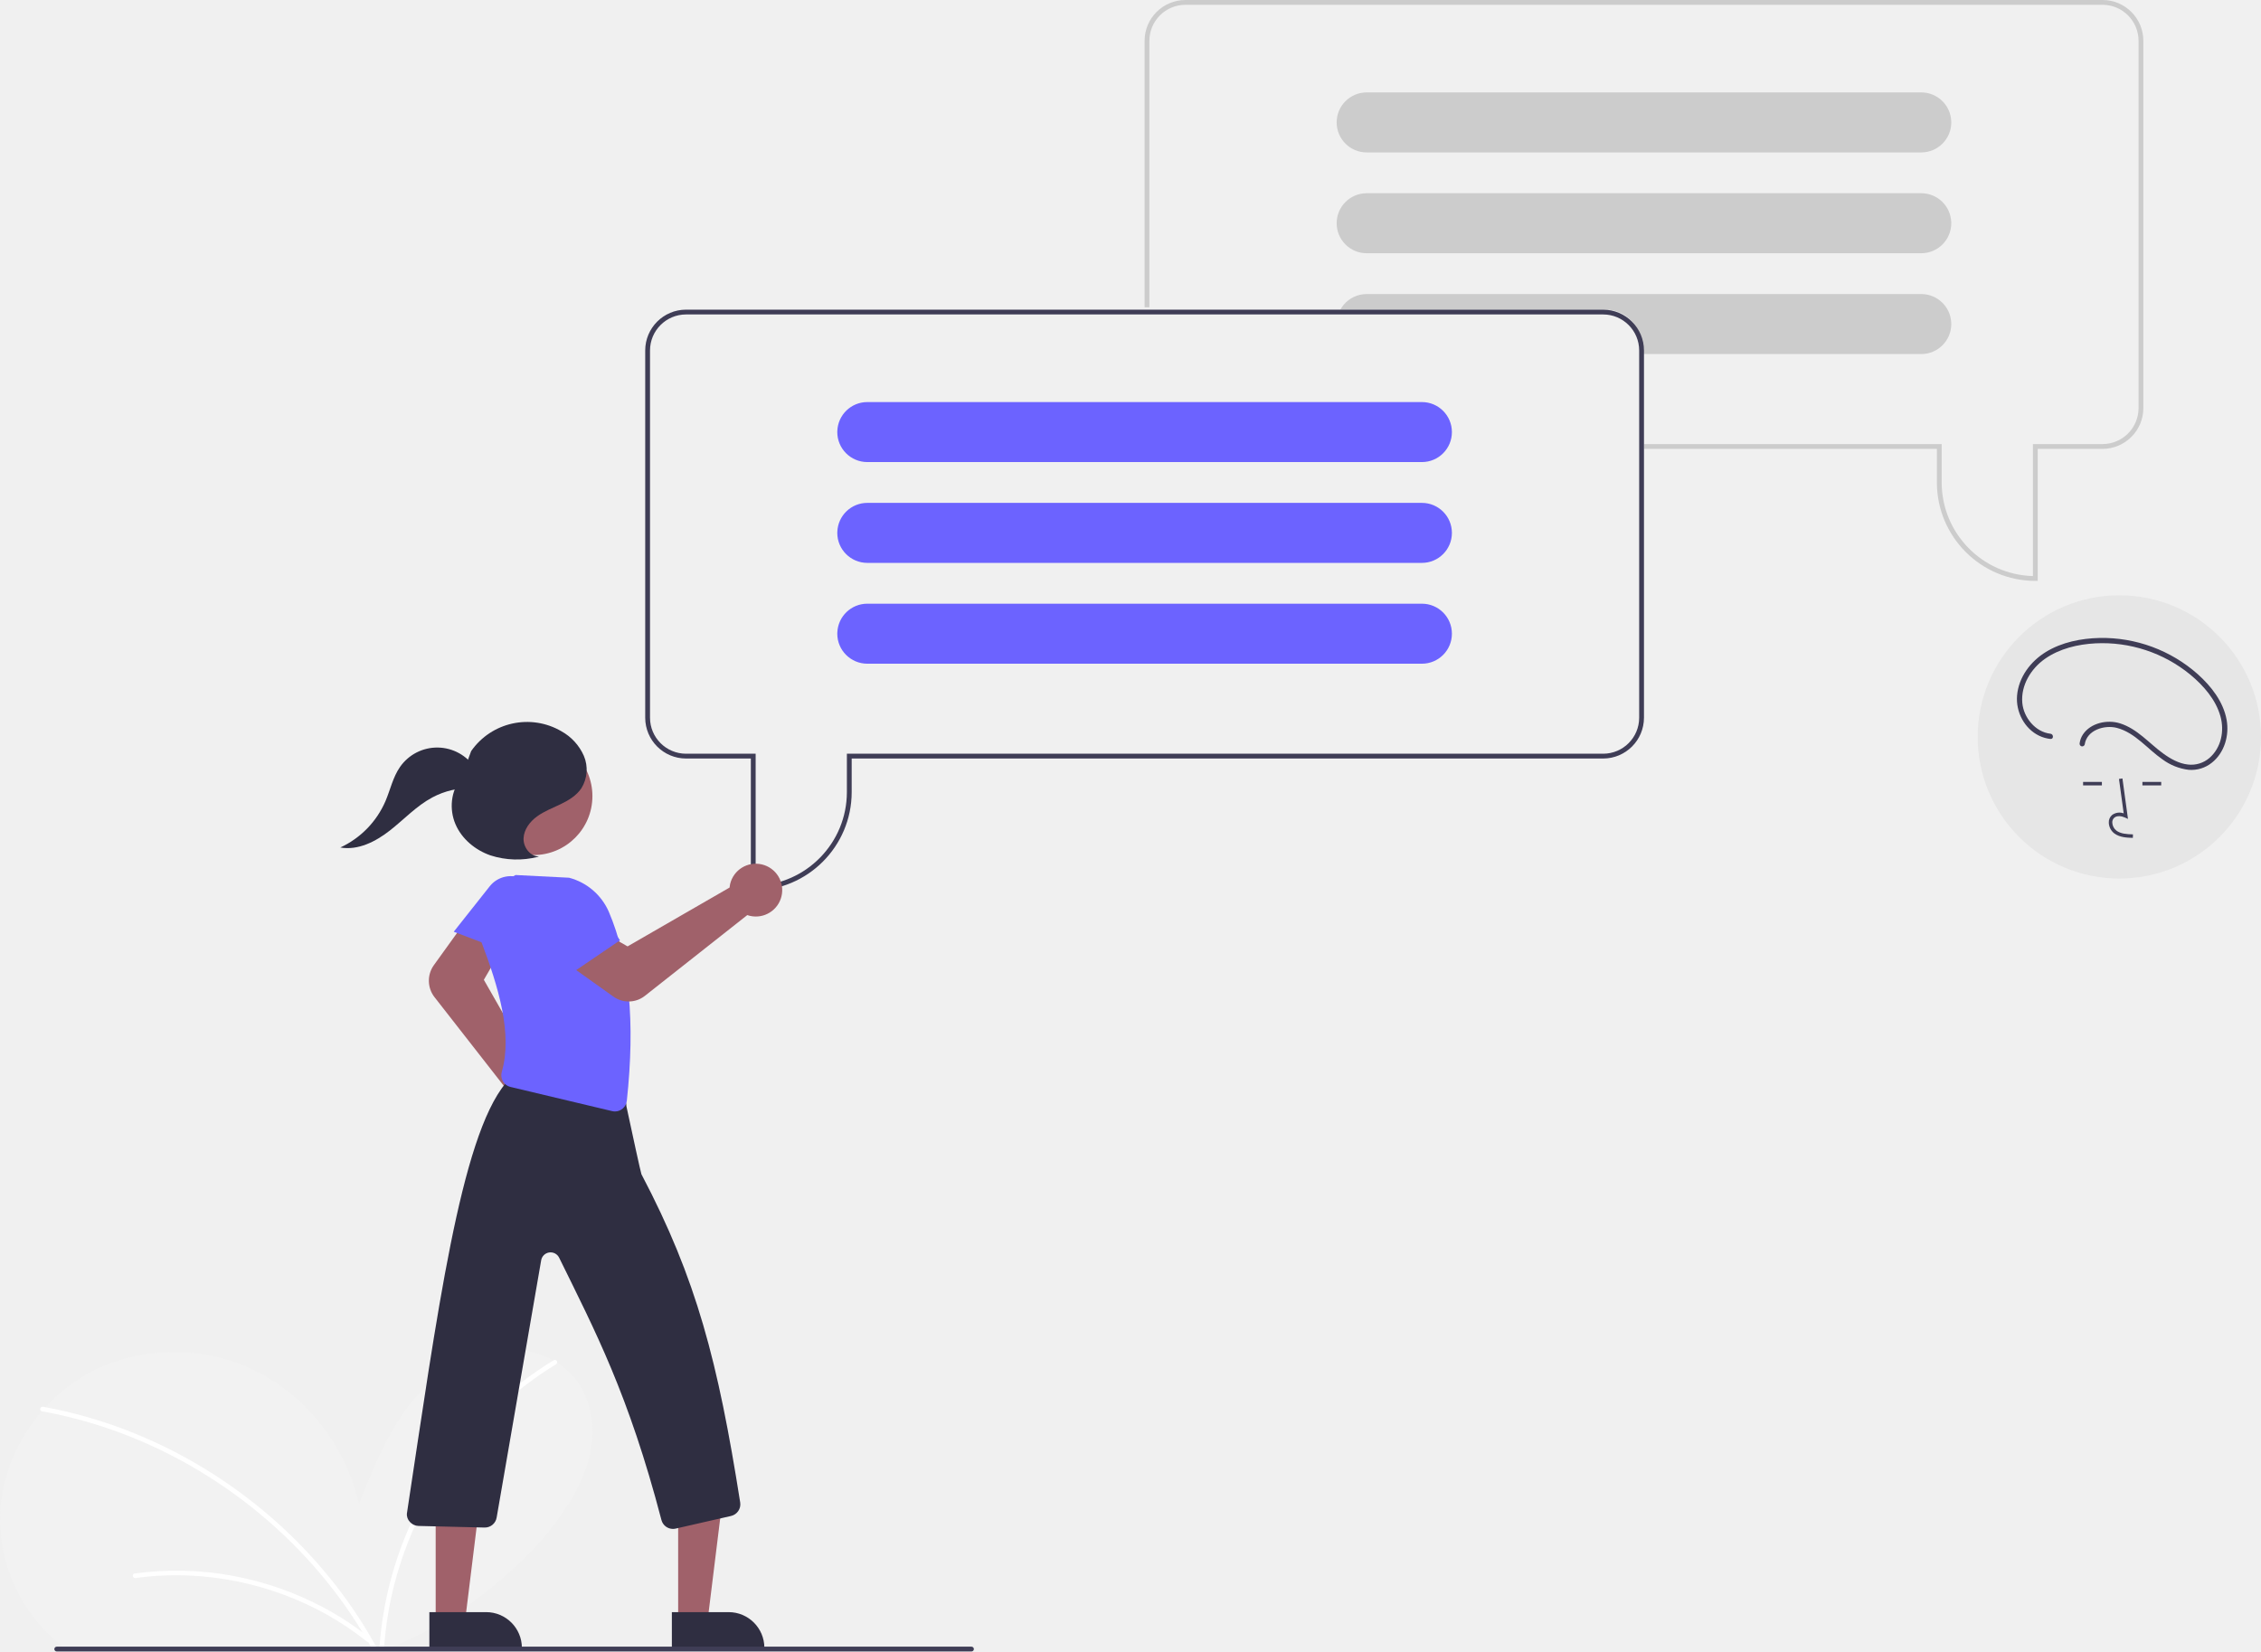
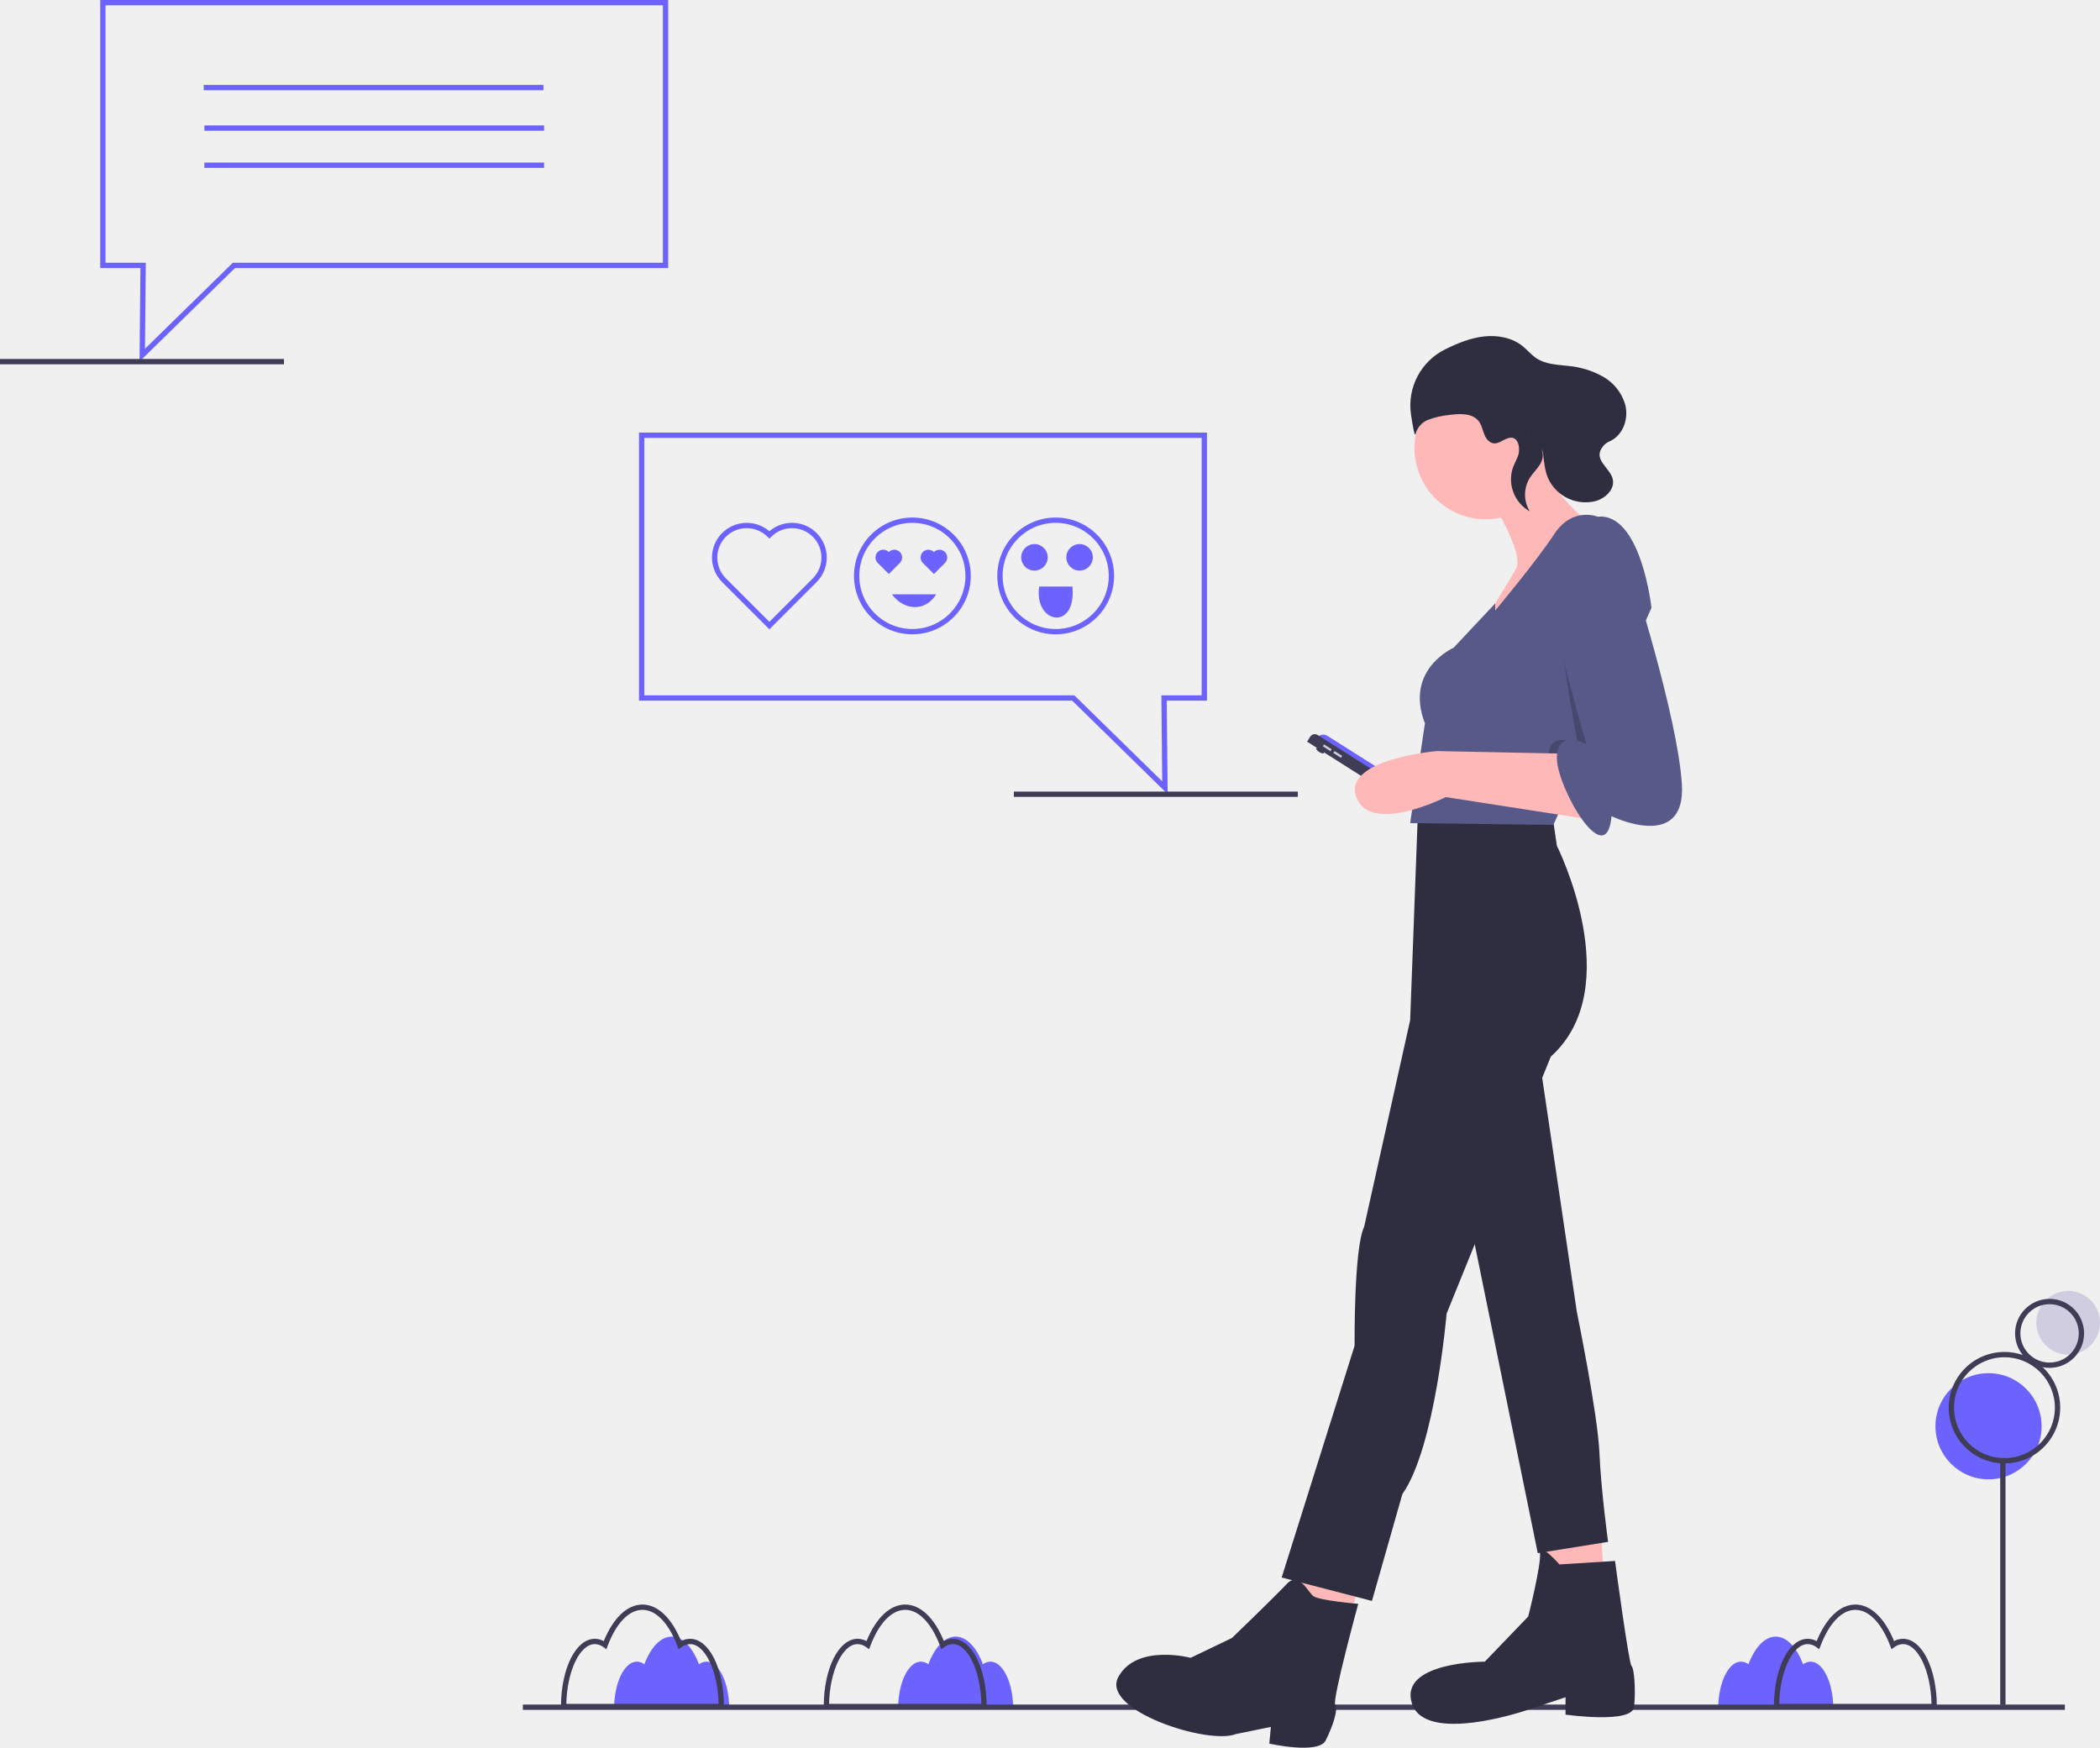
- <svg xmlns="http://www.w3.org/2000/svg" id="a4a50757-733b-48ab-9bd6-990578b011f6" data-name="Layer 1" width="941.739" height="688" viewBox="0 0 941.739 688">
-   <path d="M977.87,348h-1a41.047,41.047,0,0,1-41-41V293h-122v-2h124v16a39.047,39.047,0,0,0,38,38.987V291h29a15.017,15.017,0,0,0,15-15V123a15.017,15.017,0,0,0-15-15h-382a15.017,15.017,0,0,0-15,15V234h-2V123a17.019,17.019,0,0,1,17-17h382a17.019,17.019,0,0,1,17,17V276a17.019,17.019,0,0,1-17,17h-27Z" transform="translate(-129.1304 -106)" fill="#ccc" />
-   <path d="M941.85,156.51a12.497,12.497,0,0,0-12.48-12.01h-231a12.5,12.5,0,0,0,0,25h231a12.517,12.517,0,0,0,12.5-12.5A4.011,4.011,0,0,0,941.85,156.51Z" transform="translate(-129.1304 -106)" fill="#ccc" />
-   <path d="M941.85,198.51a12.497,12.497,0,0,0-12.48-12.01h-231a12.5,12.5,0,0,0,0,25h231a12.517,12.517,0,0,0,12.5-12.5A4.011,4.011,0,0,0,941.85,198.51Z" transform="translate(-129.1304 -106)" fill="#ccc" />
-   <path d="M941.85,240.51a12.497,12.497,0,0,0-12.48-12.01h-231a12.491,12.491,0,0,0-9.6,4.5,13.065,13.065,0,0,0-1.36,2h110.46a15.018,15.018,0,0,1,15,15v3.5h116.5a12.517,12.517,0,0,0,12.5-12.5A4.011,4.011,0,0,0,941.85,240.51Z" transform="translate(-129.1304 -106)" fill="#ccc" />
-   <path d="M153.648,790.705c.544.447,1.088.874,1.645,1.295H292.697q1.535-.632,3.057-1.295A161.801,161.801,0,0,0,335.828,765.755c8.012-6.788,15.383-13.796,20.727-20.364,7.455-9.165,14.321-19.153,17.514-30.533,3.187-11.38,2.235-24.425-4.884-33.862a30.309,30.309,0,0,0-7.999-7.326c-.512-.324-1.03-.635-1.561-.926a39.856,39.856,0,0,0-28.92-3.478c-13.764,3.556-25.202,13.485-33.363,25.131-8.161,11.639-13.459,25.008-18.68,38.228-5.298-23.596-21.342-44.73-43.014-55.476-21.666-10.745-48.584-10.616-69.79,1.023a70.141,70.141,0,0,0-17.844,14.055c-.511.551-1.01,1.114-1.503,1.684-10.344,11.976-16.814,27.314-17.345,43.131A67.606,67.606,0,0,0,153.648,790.705Z" transform="translate(-129.1304 -106)" fill="#f2f2f2" />
-   <path d="M287.205,792h1.943c.026-.434.058-.861.097-1.295a145.203,145.203,0,0,1,4.249-25.092,154.683,154.683,0,0,1,24.814-52.114A148.065,148.065,0,0,1,360.732,674.338a.92.92,0,0,0,.453-.667.969.969,0,0,0-1.431-1.01,1.464,1.464,0,0,0-.129.084,146.678,146.678,0,0,0-25.986,20.157,156.031,156.031,0,0,0-33.493,48.014,151.299,151.299,0,0,0-12.838,49.789C287.269,791.139,287.237,791.573,287.205,792Z" transform="translate(-129.1304 -106)" fill="#fff" />
-   <path d="M146.51,693.912a.12.12,0,0,0,.045.013c1.418.259,2.844.531,4.256.823a192.264,192.264,0,0,1,33.894,10.292,200.016,200.016,0,0,1,31.414,16.193,203.241,203.241,0,0,1,28.143,21.426,199.186,199.186,0,0,1,23.959,25.986A192.68,192.68,0,0,1,282.865,790.705c.246.427.486.861.726,1.295H285.812c-.233-.434-.473-.868-.719-1.295A194.262,194.262,0,0,0,266.97,763.935a201.333,201.333,0,0,0-24.814-25.746,205.867,205.867,0,0,0-28.745-20.908,201.988,201.988,0,0,0-32.074-15.649,192.434,192.434,0,0,0-33.325-9.405c-.317-.058-.628-.117-.946-.175C145.856,691.832,145.338,693.659,146.51,693.912Z" transform="translate(-129.1304 -106)" fill="#fff" />
-   <path d="M185.149,761.525a128.393,128.393,0,0,1,40.705.918,131.058,131.058,0,0,1,38.326,13.4,126.431,126.431,0,0,1,19.126,12.636c.977.78-.406,2.147-1.374,1.374a125.531,125.531,0,0,0-34.838-19.584,129.312,129.312,0,0,0-38.904-7.892,123.76,123.76,0,0,0-22.525,1.022,1.006,1.006,0,0,1-1.195-.679.978.978,0,0,1,.679-1.195Z" transform="translate(-129.1304 -106)" fill="#fff" />
-   <path d="M796.87,235h-382a17.024,17.024,0,0,0-17,17V405a17.024,17.024,0,0,0,17,17h27v55h1a41.043,41.043,0,0,0,41-41V422h313a17.024,17.024,0,0,0,17-17V252A17.024,17.024,0,0,0,796.87,235Zm15,170a15.018,15.018,0,0,1-15,15h-315v16a39.057,39.057,0,0,1-38,38.99V420h-29a15.018,15.018,0,0,1-15-15V252a15.018,15.018,0,0,1,15-15h382a15.018,15.018,0,0,1,15,15Z" transform="translate(-129.1304 -106)" fill="#3f3d56" />
-   <path d="M721.37,273.5h-231a12.497,12.497,0,0,0-12.48,12.01,4.011,4.011,0,0,0-.02.49,12.518,12.518,0,0,0,12.5,12.5h231a12.5,12.5,0,0,0,0-25Z" transform="translate(-129.1304 -106)" fill="#6c63ff" />
-   <path d="M721.37,315.5h-231a12.497,12.497,0,0,0-12.48,12.01,4.011,4.011,0,0,0-.02.49,12.518,12.518,0,0,0,12.5,12.5h231a12.5,12.5,0,1,0,0-25Z" transform="translate(-129.1304 -106)" fill="#6c63ff" />
-   <path d="M721.37,357.5h-231a12.497,12.497,0,0,0-12.48,12.01,4.011,4.011,0,0,0-.02.49,12.518,12.518,0,0,0,12.5,12.5h231a12.5,12.5,0,1,0,0-25Z" transform="translate(-129.1304 -106)" fill="#6c63ff" />
-   <path d="M353.856,578.72a10.706,10.706,0,0,1-1.347-.084,11.003,11.003,0,0,1-9.36-13.49,10.507,10.507,0,0,1,.311-1.035L310.096,521.397a11.149,11.149,0,0,1-.26-13.309l11.687-16.232,15.275,11.785-6.137,10.542,24.303,42.599a10.588,10.588,0,0,1,1.451.236,11.003,11.003,0,0,1-2.559,21.701Z" transform="translate(-129.1304 -106)" fill="#a0616a" />
-   <polygon points="282.467 675.118 294.727 675.117 300.559 627.829 282.465 627.83 282.467 675.118" fill="#a0616a" />
-   <path d="M408.97,777.614h38.531a0,0,0,0,1,0,0v14.887a0,0,0,0,1,0,0H423.857A14.887,14.887,0,0,1,408.97,777.614v0A0,0,0,0,1,408.97,777.614Z" transform="translate(727.3768 1464.095) rotate(179.9974)" fill="#2f2e41" />
-   <polygon points="181.467 675.118 193.727 675.117 199.559 627.829 181.465 627.83 181.467 675.118" fill="#a0616a" />
-   <path d="M307.97,777.614h38.531a0,0,0,0,1,0,0v14.887a0,0,0,0,1,0,0H322.857A14.887,14.887,0,0,1,307.97,777.614v0A0,0,0,0,1,307.97,777.614Z" transform="translate(525.3768 1464.1) rotate(179.9974)" fill="#2f2e41" />
-   <path d="M318.122,494.159l27.525,10.459,6.72-18.667a11.168,11.168,0,0,0-5.002-13.499h0a11.168,11.168,0,0,0-14.262,2.784Z" transform="translate(-129.1304 -106)" fill="#6c63ff" />
-   <path d="M409.418,742.945a4.953,4.953,0,0,1-4.792-3.726C390.9,686.708,376.963,660.388,362.019,629.953a3.974,3.974,0,0,0-7.495,1.156L336,738.158a4.982,4.982,0,0,1-5.035,4.218l-27.501-.67a4.933,4.933,0,0,1-3.538-1.601,4.484,4.484,0,0,1-1.304-3.647c12.456-82.145,22.263-156.501,41.123-179.185a6.684,6.684,0,0,1,1.775-1.207l-.572-.088c-.164-.025-.599-.092-.604-.53l-.005-.423.43-.082a5.57,5.57,0,0,1,2.021.304l43.044,6.625a4.972,4.972,0,0,1,4.214,5.024c2.34,10.947,5.926,27.471,6.247,28.285,22.966,43.662,31.877,78.043,41.14,136.752a4.986,4.986,0,0,1-3.812,5.619L410.539,742.818A5.029,5.029,0,0,1,409.418,742.945Z" transform="translate(-129.1304 -106)" fill="#2f2e41" />
-   <path d="M385.262,569.031a4.95,4.95,0,0,1-1.147-.135l-42.378-10.081a4.884,4.884,0,0,1-3.116-2.309,5.122,5.122,0,0,1-.484-3.983c4.57-15.843-1.422-35.483-8.579-54.346a26.005,26.005,0,0,1,14.219-27.588l.115-.056,22.25,1.123a24.992,24.992,0,0,1,16.567,14.18c8.576,20.071,11.031,45.825,7.506,78.735a4.986,4.986,0,0,1-4.953,4.461Z" transform="translate(-129.1304 -106)" fill="#6c63ff" />
-   <path d="M390.963,523.217a10.863,10.863,0,0,1-6.313-2.007l-16.414-11.699,11.711-15.332,10.572,6.086,42.481-24.507a10.571,10.571,0,0,1,.229-1.452,11,11,0,1,1,8.191,13.226,10.516,10.516,0,0,1-1.036-.306l-42.674,33.666A10.886,10.886,0,0,1,390.963,523.217Z" transform="translate(-129.1304 -106)" fill="#a0616a" />
-   <path d="M363.028,514.285,387.377,497.728l-11.443-16.207a11.168,11.168,0,0,0-13.929-3.64h0a11.168,11.168,0,0,0-5.894,13.283Z" transform="translate(-129.1304 -106)" fill="#6c63ff" />
-   <circle cx="222.188" cy="331.661" r="24.561" fill="#a0616a" />
-   <path d="M353.569,462.79c-3.686-.016-6.53-3.897-6.365-7.58s2.639-6.923,5.619-9.093,6.475-3.492,9.798-5.087,6.617-3.586,8.669-6.648a14.716,14.716,0,0,0,1.023-13.504,21.669,21.669,0,0,0-9.333-10.224,28.378,28.378,0,0,0-37.607,8.25l-4.208,11.458c-4.288,5.156-4.968,12.813-2.332,18.98s8.248,10.806,14.581,13.011a35.794,35.794,0,0,0,19.841.595" transform="translate(-129.1304 -106)" fill="#2f2e41" />
-   <path d="M327.03,426.017a18.849,18.849,0,0,0-31.292-.502c-2.955,4.25-4.027,9.49-6.059,14.251a37.768,37.768,0,0,1-18.797,19.303c7.377,1.297,14.727-2.456,20.625-7.073s11.085-10.254,17.69-13.786a33.289,33.289,0,0,1,16.918-3.886" transform="translate(-129.1304 -106)" fill="#2f2e41" />
-   <path d="M533.763,794h-381a1,1,0,1,1,0-2h381a1,1,0,0,1,0,2Z" transform="translate(-129.1304 -106)" fill="#3f3d56" />
-   <circle cx="882.739" cy="307" r="59" fill="#e6e6e6" />
-   <path d="M1017.496,455.052c-2.403-.067-5.394-.151-7.696-1.833a5.911,5.911,0,0,1-2.326-4.413,3.976,3.976,0,0,1,1.352-3.265,5.13,5.13,0,0,1,4.853-.699l-1.962-14.336,1.44-.197,2.306,16.854-1.202-.552c-1.394-.639-3.308-.965-4.497.04a2.554,2.554,0,0,0-.838,2.104,4.467,4.467,0,0,0,1.73,3.291c1.792,1.309,4.176,1.478,6.88,1.554Z" transform="translate(-129.1304 -106)" fill="#3f3d56" />
-   <rect x="867.638" y="325.742" width="7.828" height="1.454" fill="#3f3d56" />
-   <rect x="892.348" y="325.742" width="7.828" height="1.454" fill="#3f3d56" />
-   <path d="M983.168,411.671c-6.304-.719-11.186-6.759-11.723-12.888-.638-7.291,3.608-14.216,9.433-18.307,6.092-4.279,13.682-6.065,21.025-6.459a57.784,57.784,0,0,1,39.498,13.019c5.503,4.57,10.642,10.392,12.589,17.424,1.692,6.107.315,13.025-4.597,17.302a11.611,11.611,0,0,1-8.91,2.743c-3.811-.396-7.327-2.4-10.371-4.613-5.921-4.305-10.781-10.302-17.995-12.552-5.289-1.649-12.153-.198-15.385,4.585a8.706,8.706,0,0,0-1.39,3.647,1.129,1.129,0,0,0,.761,1.341,1.097,1.097,0,0,0,1.341-.761c.849-6.024,8.256-8.272,13.454-6.897,7.579,2.006,12.667,8.769,18.885,13.066a22.949,22.949,0,0,0,10.998,4.39,13.656,13.656,0,0,0,9.596-2.948c5.312-4.195,7.344-11.41,6.169-17.906-1.36-7.522-6.423-13.969-11.978-18.961a59.919,59.919,0,0,0-40.949-15.127c-7.684.177-15.702,1.763-22.323,5.824-6.421,3.94-11.385,10.531-12.033,18.192-.571,6.744,3.047,13.797,9.258,16.751a14.498,14.498,0,0,0,4.646,1.311c1.392.159,1.38-2.023,0-2.18Z" transform="translate(-129.1304 -106)" fill="#3f3d56" />
+ <svg xmlns="http://www.w3.org/2000/svg" id="ec936c20-b43f-4483-857e-3751b9040ca4" data-name="Layer 1" width="791.237" height="658.517" viewBox="0 0 791.237 658.517">
+   <path d="M577.556,746.826a4.777,4.777,0,0,0-2.816.991c-2.4-6.344-6.117-10.42-10.291-10.42s-7.891,4.077-10.291,10.42a4.777,4.777,0,0,0-2.816-.991c-4.743,0-8.588,8.021-8.588,17.916h43.391C586.144,754.847,582.299,746.826,577.556,746.826Z" transform="translate(-204.3814 -120.7416)" fill="#6c63ff" />
+   <path d="M470.556,746.826a4.777,4.777,0,0,0-2.816.991c-2.4-6.344-6.117-10.42-10.291-10.42s-7.891,4.077-10.291,10.42a4.777,4.777,0,0,0-2.816-.991c-4.743,0-8.588,8.021-8.588,17.916h43.391C479.144,754.847,475.299,746.826,470.556,746.826Z" transform="translate(-204.3814 -120.7416)" fill="#6c63ff" />
+   <path d="M886.556,746.826a4.777,4.777,0,0,0-2.816.991c-2.4-6.344-6.117-10.42-10.291-10.42s-7.891,4.077-10.291,10.42a4.777,4.777,0,0,0-2.816-.991c-4.743,0-8.588,8.021-8.588,17.916h43.391C895.144,754.847,891.299,746.826,886.556,746.826Z" transform="translate(-204.3814 -120.7416)" fill="#6c63ff" />
+   <rect x="197" y="642.258" width="581" height="2" fill="#3f3d56" />
+   <path d="M576.144,764.742H514.753v-1c0-14.312,5.603-25.522,12.754-25.522a7.106,7.106,0,0,1,3.364.872c3.585-8.775,8.857-13.778,14.577-13.778s10.992,5.003,14.577,13.778a7.106,7.106,0,0,1,3.364-.872c7.152,0,12.754,11.211,12.754,25.522Zm-59.381-2h57.371c-.249-12.309-5.068-22.522-10.744-22.522a5.558,5.558,0,0,0-3.269,1.166l-1.059.768-.462-1.224c-3.275-8.653-8.068-13.616-13.151-13.616s-9.876,4.963-13.151,13.616l-.462,1.224-1.059-.768a5.558,5.558,0,0,0-3.269-1.166C521.831,740.219,517.012,750.433,516.763,762.742Z" transform="translate(-204.3814 -120.7416)" fill="#3f3d56" />
+   <path d="M934.144,764.742h-61.392v-1c0-14.312,5.603-25.522,12.755-25.522a7.107,7.107,0,0,1,3.364.872c3.585-8.775,8.857-13.778,14.577-13.778,5.719,0,10.991,5.003,14.576,13.778a7.107,7.107,0,0,1,3.364-.872c7.152,0,12.755,11.211,12.755,25.522Zm-59.382-2h57.372c-.249-12.309-5.068-22.522-10.745-22.522a5.555,5.555,0,0,0-3.268,1.166l-1.06.768-.463-1.224c-3.274-8.653-8.068-13.616-13.15-13.616-5.083,0-9.877,4.963-13.151,13.616l-.463,1.224-1.06-.768a5.555,5.555,0,0,0-3.268-1.166C879.831,740.219,875.011,750.433,874.762,762.742Z" transform="translate(-204.3814 -120.7416)" fill="#3f3d56" />
+   <path d="M477.144,764.742H415.753v-1c0-14.312,5.603-25.522,12.754-25.522a7.106,7.106,0,0,1,3.364.872c3.585-8.775,8.857-13.778,14.577-13.778s10.992,5.003,14.577,13.778a7.106,7.106,0,0,1,3.364-.872c7.152,0,12.754,11.211,12.754,25.522Zm-59.381-2h57.371c-.249-12.309-5.068-22.522-10.744-22.522a5.558,5.558,0,0,0-3.269,1.166l-1.059.768-.462-1.224c-3.275-8.653-8.068-13.616-13.151-13.616s-9.876,4.963-13.151,13.616l-.462,1.224-1.059-.768a5.558,5.558,0,0,0-3.269-1.166C422.831,740.219,418.012,750.433,417.763,762.742Z" transform="translate(-204.3814 -120.7416)" fill="#3f3d56" />
+   <ellipse cx="701.775" cy="403.558" rx="0.638" ry="1.702" transform="translate(-219.0034 659.8076) rotate(-57.656)" fill="#3f3d56" />
+   <path d="M721.118,385.901h0a2.978,2.978,0,0,1,2.978,2.978v44.665a2.978,2.978,0,0,1-2.978,2.978h0a0,0,0,0,1,0,0v-50.62A0,0,0,0,1,721.118,385.901Z" transform="matrix(0.535, -0.84485, 0.84485, 0.535, -215.7826, 680.9659)" fill="#6c63ff" />
+   <path d="M719.228,385.538h2.219a2.035,2.035,0,0,1,2.035,2.035v50.855a2.41,2.41,0,0,1-2.41,2.41h-1.844a0,0,0,0,1,0,0V385.538A0,0,0,0,1,719.228,385.538Z" transform="translate(-218.0344 680.8278) rotate(-57.656)" fill="#3f3d56" />
+   <rect x="704.039" y="400.79" width="0.851" height="3.403" transform="translate(-216.852 661.5838) rotate(-57.656)" fill="#d0cde1" />
+   <rect x="707.992" y="403.293" width="0.851" height="3.403" transform="translate(-217.1288 666.0877) rotate(-57.656)" fill="#d0cde1" />
+   <circle cx="559.773" cy="168.846" r="26.821" fill="#ffb8b8" />
+   <path d="M765.79,308.558s13.083,20.606,9.813,26.494S762.192,356.967,762.192,356.967s45.138-33.363,39.25-40.558c0,0-13.41-11.448-14.065-18.644Z" transform="translate(-204.3814 -120.7416)" fill="#ffb8b8" />
+   <polygon points="582.342 581.607 583.65 602.214 604.584 598.616 603.275 578.664 582.342 581.607" fill="#ffb8b8" />
+   <polygon points="489.123 593.074 485.198 606.157 508.421 610.409 511.692 598.307 489.123 593.074" fill="#ffb8b8" />
+   <path d="M788.849,424.837l2.126,14.555s26.821,53.315-2.29,79.481l-39.25,96.817s-4.252,50.371-16.681,68.034L721.307,723.955l-34.017-8.831,27.475-87.331s-.327-36.633,3.598-44.811l17.335-77.846,3.107-83.243S784.597,418.622,788.849,424.837Z" transform="translate(-204.3814 -120.7416)" fill="#2f2e41" />
+   <path d="M783.78,515.584l14.719,99.434s7.85,38.269,8.504,52.988,3.271,33.69,3.271,33.69l-26.494,4.252-26.167-128.217Z" transform="translate(-204.3814 -120.7416)" fill="#2f2e41" />
+   <path d="M812.89,708.891l-20.933,1.308s-7.793-8.831-7.331-4.252-4.444,23.877-4.444,23.877l-16.354,17.008s-32.381,0-27.475,15.7,43.175,2.617,43.175,2.617l14.719-4.906v6.542s25.185,3.598,25.84-2.944,0-14.719-.981-15.373S812.89,708.891,812.89,708.891Z" transform="translate(-204.3814 -120.7416)" fill="#2f2e41" />
+   <path d="M716.144,725.036s-14.963-1.197-17.058-2.993-5.387-9.277-9.876-4.489-20.649,20.35-20.649,20.35l-15.562,7.482s-20.35-5.387-27.233,7.182,33.817,25.737,44.291,21.547l13.168-2.693-.599,6.285s18.554,4.19,21.248-1.197,4.788-11.671,3.591-13.467S716.144,725.036,716.144,725.036Z" transform="translate(-204.3814 -120.7416)" fill="#2f2e41" />
+   <path d="M826.628,349.771l-23.171,51.264-10.061,22.255-3.729,8.252-53.969-.654,5.56-37.615c-7.85-20.279,10.794-28.456,10.794-28.456l15.7-16.73v2.666s15.373-18.317,22.242-28.783,16.354-6.542,16.354-6.542C822.703,313.792,826.628,349.771,826.628,349.771Z" transform="translate(-204.3814 -120.7416)" fill="#575a89" />
+   <path d="M803.457,401.035l-10.061,22.255c-3.232-6.045-5.691-12.89-5.691-16.933,0-11.121,11.121-5.233,11.121-5.233s-8.995-49.226-8.995-63.945C789.831,327.402,797.982,370.789,803.457,401.035Z" transform="translate(-204.3814 -120.7416)" opacity="0.2" />
+   <path d="M794.573,404.721l-48.736-.981s-35.652,2.944-30.419,17.335,33.69,0,33.69,0l56.913,8.831Z" transform="translate(-204.3814 -120.7416)" fill="#ffb8b8" />
+   <path d="M803.732,318.044s-17.008,1.308-17.008,16.027,15.373,67.052,15.373,67.052-11.121-5.888-11.121,5.233,18.644,43.502,20.606,21.915c0,0,28.129,13.738,26.494-12.102s-19.298-80.463-19.298-80.463S816.815,317.063,803.732,318.044Z" transform="translate(-204.3814 -120.7416)" fill="#575a89" />
+   <path d="M765.047,286.67c-1.878-1.818-1.844-4.883-3.357-7.014-2.377-3.346-7.326-3.122-11.39-2.544a31.391,31.391,0,0,0-7.948,1.847,7.832,7.832,0,0,0-4.598,5.265c-.318,1.318-1.02-2.422-1.734-7.266a23.593,23.593,0,0,1,12.913-24.62q.08-.039.158-.077c4.596-2.234,9.411-4.206,14.491-4.76s10.501.449,14.485,3.649c1.821,1.463,3.302,3.34,5.255,4.622,3.43,2.252,7.774,2.362,11.85,2.836a32.934,32.934,0,0,1,13.21,4.052,17.85,17.85,0,0,1,8.383,10.662c1.291,5.258-.816,11.473-5.985,13.754a6.229,6.229,0,0,0-2.336,1.714c-4.245,5.189,2.608,8.028,3.601,12.545.829,3.769-2.795,7.181-6.512,8.219a15.531,15.531,0,0,1-17.826-8.517c-1.275-2.956-1.565-6.227-1.912-9.428-.397-3.664-10.007-10.3-3.519-5.308a9.059,9.059,0,0,1,2.878,3.64c1.974,4.725-2.123,7.406-4.319,10.78a11.999,11.999,0,0,0-.068,12.688,13.834,13.834,0,0,1-6.359-16.464c.589-1.603,1.482-3.085,2.017-4.707.835-2.531.097-7.449-3.638-6.452C770.121,286.497,767.843,289.376,765.047,286.67Z" transform="translate(-204.3814 -120.7416)" fill="#2f2e41" />
+   <circle cx="779.237" cy="498.398" r="12" fill="#d0cde1" />
+   <circle cx="749.237" cy="537.398" r="20" fill="#6c63ff" />
+   <rect x="753.639" y="549.398" width="2" height="93" fill="#3f3d56" />
+   <path d="M959.619,672.14a21,21,0,1,1,21-21A21.024,21.024,0,0,1,959.619,672.14Zm0-40a19,19,0,1,0,19,19A19.022,19.022,0,0,0,959.619,632.14Z" transform="translate(-204.3814 -120.7416)" fill="#3f3d56" />
+   <path d="M976.619,636.14a13,13,0,1,1,13-13A13.015,13.015,0,0,1,976.619,636.14Zm0-24a11,11,0,1,0,11,11A11.012,11.012,0,0,0,976.619,612.14Z" transform="translate(-204.3814 -120.7416)" fill="#3f3d56" />
+   <path d="M644.333,419.953l-35.971-35.211H445.144v-101h214v101H643.986ZM447.144,382.742H609.177l33.108,32.408-.319-32.408h15.178v-97h-210Z" transform="translate(-204.3814 -120.7416)" fill="#6c63ff" />
+   <path d="M256.955,256.952l.347-35.21H242.144v-101h214v101H292.927Zm-12.811-37.21h15.177l-.319,32.408,33.108-32.408h162.033v-97h-210Z" transform="translate(-204.3814 -120.7416)" fill="#6c63ff" />
+   <rect x="76.763" y="32" width="128" height="2" fill="#6c63ff" />
+   <path d="M494.263,357.854l-17.786-17.786a13.077,13.077,0,0,1,17.786-19.151,13.077,13.077,0,0,1,17.787,19.151Zm-8.54-38.105a11.072,11.072,0,0,0-7.833,18.905l16.372,16.372,16.373-16.372a11.077,11.077,0,0,0-15.666-15.666l-.707.707-.707-.707A11.044,11.044,0,0,0,485.723,319.749Z" transform="translate(-204.3814 -120.7416)" fill="#6c63ff" />
+   <path d="M556.263,328.755a2.922,2.922,0,1,0-4.132,4.132l4.132,4.132,4.132-4.132a2.922,2.922,0,1,0-4.132-4.132Z" transform="translate(-204.3814 -120.7416)" fill="#6c63ff" />
+   <path d="M539.263,328.755a2.922,2.922,0,1,0-4.132,4.132l4.132,4.132,4.132-4.132a2.922,2.922,0,1,0-4.132-4.132Z" transform="translate(-204.3814 -120.7416)" fill="#6c63ff" />
+   <path d="M548.144,359.742a22,22,0,1,1,22-22A22.025,22.025,0,0,1,548.144,359.742Zm0-42a20,20,0,1,0,20,20A20.023,20.023,0,0,0,548.144,317.742Z" transform="translate(-204.3814 -120.7416)" fill="#6c63ff" />
+   <path d="M602.144,359.742a22,22,0,1,1,22-22A22.025,22.025,0,0,1,602.144,359.742Zm0-42a20,20,0,1,0,20,20A20.023,20.023,0,0,0,602.144,317.742Z" transform="translate(-204.3814 -120.7416)" fill="#6c63ff" />
+   <circle cx="406.763" cy="210" r="5" fill="#6c63ff" />
+   <circle cx="389.763" cy="210" r="5" fill="#6c63ff" />
+   <path d="M595.911,341.742c-2.04,14.115,14.151,16.978,12.53-.001C608.537,341.729,596.564,341.75,595.911,341.742Z" transform="translate(-204.3814 -120.7416)" fill="#6c63ff" />
+   <path d="M540.439,344.671c4.573,6.147,12.479,6.699,16.705,0Z" transform="translate(-204.3814 -120.7416)" fill="#6c63ff" />
+   <rect x="77" y="47.258" width="128" height="2" fill="#6c63ff" />
+   <rect x="77" y="61.258" width="128" height="2" fill="#6c63ff" />
+   <rect y="135.258" width="107" height="2" fill="#3f3d56" />
+   <rect x="382" y="298.258" width="107" height="2" fill="#3f3d56" />
</svg>
